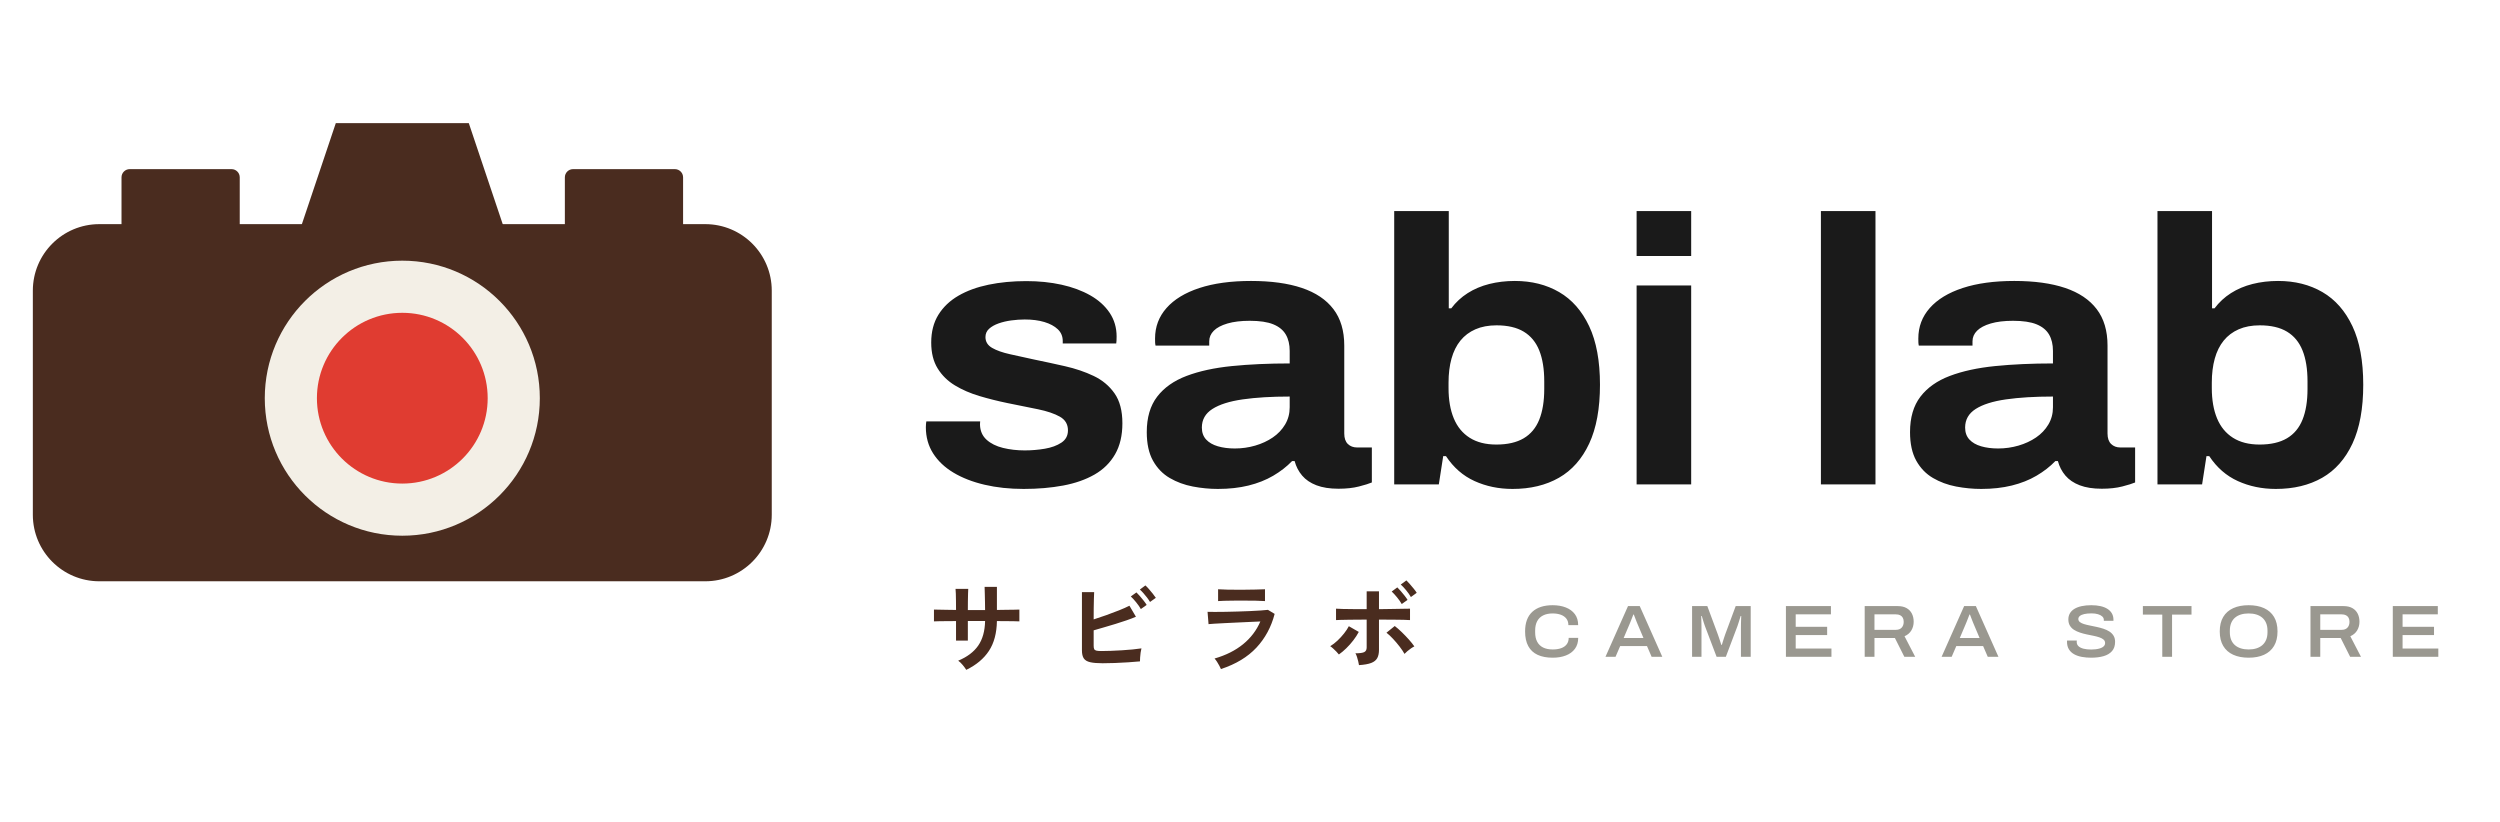
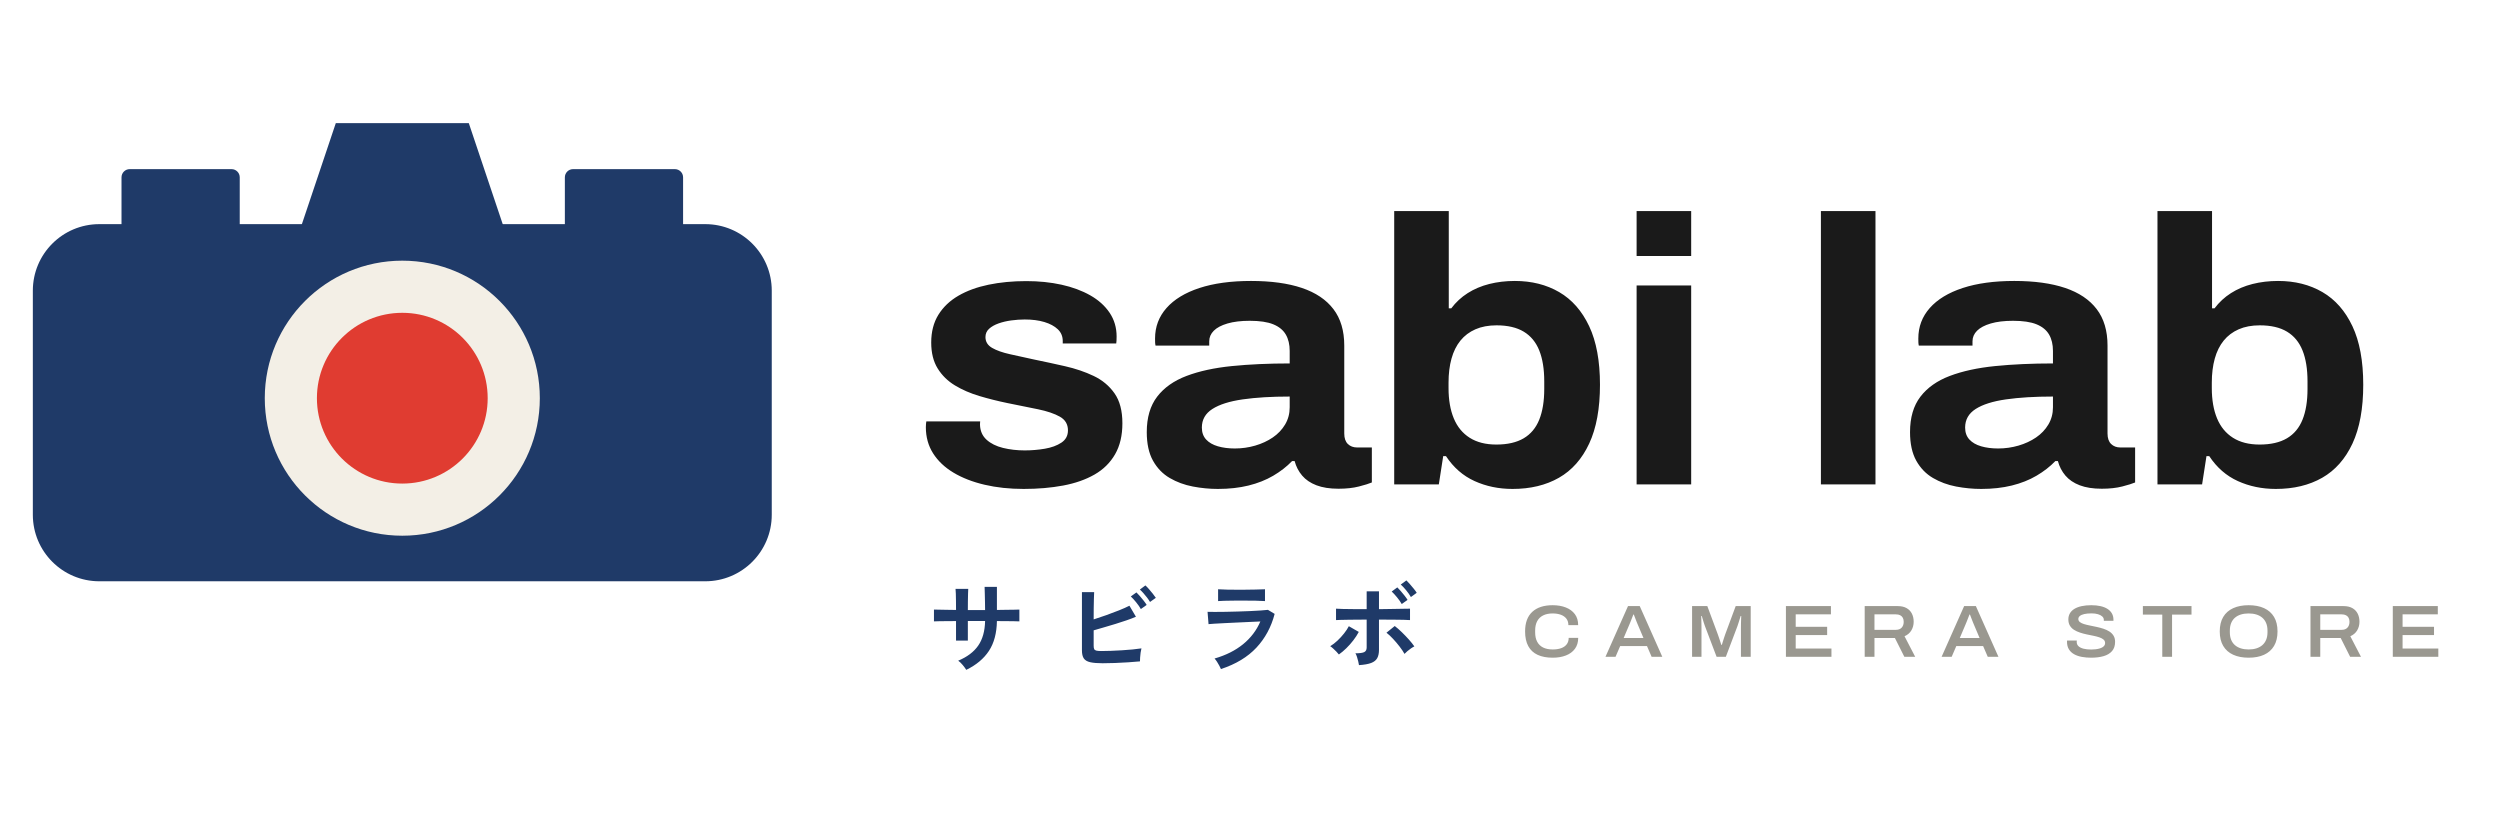
<svg xmlns="http://www.w3.org/2000/svg" viewBox="0 0 609 200">
-   <rect x="8" y="54.6" width="180" height="87.0" rx="16.2" fill="#4A2C1F" />
-   <path d="M72.8 56.8 L81.8 30.0 H114.2 L123.2 56.8 Z" fill="#4A2C1F" />
-   <rect x="29.6" y="41.2" width="28.8" height="15.6" rx="2" fill="#4A2C1F" />
-   <rect x="137.6" y="41.2" width="28.8" height="15.6" rx="2" fill="#4A2C1F" />
+   <rect x="8" y="54.6" width="180" height="87.0" rx="16.2" fill="#1F3A68" />
+   <path d="M72.8 56.8 L81.8 30.0 H114.2 L123.2 56.8 Z" fill="#1F3A68" />
+   <rect x="29.6" y="41.2" width="28.8" height="15.6" rx="2" fill="#1F3A68" />
+   <rect x="137.6" y="41.2" width="28.8" height="15.6" rx="2" fill="#1F3A68" />
  <circle cx="98.0" cy="97.0" r="33.5" fill="#F3EFE6" />
  <circle cx="98.0" cy="97.0" r="20.8" fill="#E03C31" />
  <path d="M249.361 119.104Q244.197 119.104 239.844 118.083Q235.49 117.062 232.283 115.144Q229.077 113.225 227.307 110.441Q225.537 107.658 225.537 104.063Q225.537 103.643 225.573 103.285Q225.609 102.927 225.652 102.657H238.77Q238.75 102.844 238.739 103.068Q238.727 103.292 238.727 103.476Q238.796 105.727 240.324 107.114Q241.852 108.501 244.332 109.111Q246.812 109.72 249.629 109.72Q252.118 109.72 254.531 109.307Q256.944 108.894 258.548 107.834Q260.153 106.774 260.153 104.839Q260.153 102.614 258.178 101.5Q256.203 100.386 252.856 99.695Q249.508 99.004 245.385 98.181Q241.891 97.459 238.58 96.471Q235.268 95.482 232.631 93.89Q229.994 92.298 228.419 89.76Q226.844 87.221 226.844 83.44Q226.844 79.5 228.591 76.681Q230.338 73.861 233.455 72.047Q236.573 70.233 240.805 69.355Q245.037 68.476 250.008 68.476Q254.616 68.476 258.582 69.352Q262.548 70.227 265.571 71.937Q268.593 73.648 270.299 76.184Q272.006 78.72 272.006 81.97Q272.006 82.464 271.981 82.978Q271.957 83.491 271.914 83.672H258.884V83.077Q258.884 81.353 257.677 80.209Q256.47 79.065 254.409 78.445Q252.347 77.825 249.631 77.825Q248.041 77.825 246.343 78.054Q244.645 78.283 243.232 78.789Q241.819 79.296 240.938 80.095Q240.057 80.895 240.057 82.108Q240.057 83.811 241.681 84.746Q243.305 85.682 246.007 86.281Q248.71 86.879 251.889 87.575Q255.638 88.347 259.446 89.211Q263.254 90.075 266.415 91.579Q269.577 93.084 271.496 95.816Q273.414 98.549 273.414 103.107Q273.414 107.568 271.633 110.661Q269.852 113.754 266.625 115.601Q263.398 117.448 258.994 118.276Q254.591 119.104 249.361 119.104ZM296.682 119.104Q293.638 119.104 290.566 118.515Q287.493 117.926 284.945 116.439Q282.397 114.951 280.874 112.233Q279.352 109.514 279.352 105.263Q279.352 99.939 281.881 96.634Q284.41 93.33 289.05 91.574Q293.69 89.817 300.088 89.175Q306.485 88.533 314.169 88.533V85.497Q314.169 83.115 313.214 81.484Q312.259 79.853 310.163 79Q308.068 78.146 304.443 78.146Q301.23 78.146 299.007 78.802Q296.784 79.458 295.677 80.568Q294.569 81.677 294.569 83.144V84.186H281.487Q281.395 83.769 281.384 83.375Q281.372 82.981 281.372 82.443Q281.372 78.19 284.159 75.035Q286.945 71.88 292.175 70.16Q297.404 68.441 304.746 68.441Q312.079 68.441 317.132 70.141Q322.186 71.842 324.824 75.305Q327.462 78.768 327.462 84.178V105.612Q327.462 107.3 328.333 108.152Q329.205 109.004 330.599 109.004H334.182V117.529Q333.184 117.957 331.048 118.506Q328.913 119.055 326.058 119.055Q322.882 119.055 320.688 118.216Q318.494 117.377 317.2 115.849Q315.906 114.322 315.373 112.321H314.749Q312.8 114.341 310.15 115.893Q307.5 117.445 304.146 118.274Q300.793 119.104 296.682 119.104ZM300.808 109.25Q303.368 109.25 305.764 108.551Q308.16 107.852 310.046 106.57Q311.931 105.289 313.05 103.411Q314.169 101.533 314.169 99.218V96.598Q307.537 96.598 302.721 97.29Q297.906 97.982 295.339 99.627Q292.772 101.272 292.772 104.153Q292.772 105.934 293.807 107.059Q294.843 108.184 296.672 108.717Q298.501 109.25 300.808 109.25ZM368.457 119.104Q363.421 119.104 359.203 117.188Q354.985 115.272 352.243 111.116H351.564L350.498 118.0H339.628V51.421H352.921V75.113H353.528Q355.183 72.9 357.528 71.406Q359.872 69.913 362.794 69.177Q365.717 68.441 369.007 68.441Q375.15 68.441 379.816 71.156Q384.481 73.87 387.118 79.458Q389.754 85.045 389.754 93.721Q389.754 102.414 387.131 108.044Q384.507 113.675 379.746 116.389Q374.986 119.104 368.457 119.104ZM364.505 108.293Q368.587 108.293 371.171 106.767Q373.755 105.241 374.966 102.219Q376.178 99.197 376.178 94.762V92.895Q376.178 88.41 374.966 85.379Q373.755 82.347 371.194 80.8Q368.633 79.252 364.551 79.252Q361.611 79.252 359.414 80.216Q357.216 81.179 355.761 82.97Q354.305 84.761 353.584 87.36Q352.864 89.959 352.864 93.21V94.518Q352.864 98.836 354.139 101.913Q355.414 104.99 358.017 106.642Q360.62 108.293 364.505 108.293ZM398.678 62.358V51.421H411.971V62.358ZM398.678 118.0V69.545H411.971V118.0ZM443.574 118.0V51.421H456.867V118.0ZM482.614 119.104Q479.57 119.104 476.498 118.515Q473.425 117.926 470.877 116.439Q468.329 114.951 466.806 112.233Q465.284 109.514 465.284 105.263Q465.284 99.939 467.813 96.634Q470.342 93.33 474.982 91.574Q479.622 89.817 486.02 89.175Q492.417 88.533 500.101 88.533V85.497Q500.101 83.115 499.146 81.484Q498.191 79.853 496.095 79Q494 78.146 490.375 78.146Q487.162 78.146 484.939 78.802Q482.716 79.458 481.609 80.568Q480.501 81.677 480.501 83.144V84.186H467.419Q467.327 83.769 467.316 83.375Q467.304 82.981 467.304 82.443Q467.304 78.19 470.091 75.035Q472.877 71.88 478.107 70.16Q483.336 68.441 490.678 68.441Q498.011 68.441 503.064 70.141Q508.118 71.842 510.756 75.305Q513.394 78.768 513.394 84.178V105.612Q513.394 107.3 514.265 108.152Q515.137 109.004 516.531 109.004H520.114V117.529Q519.116 117.957 516.98 118.506Q514.845 119.055 511.99 119.055Q508.814 119.055 506.62 118.216Q504.426 117.377 503.132 115.849Q501.838 114.322 501.305 112.321H500.681Q498.732 114.341 496.082 115.893Q493.432 117.445 490.078 118.274Q486.725 119.104 482.614 119.104ZM486.74 109.25Q489.3 109.25 491.696 108.551Q494.092 107.852 495.978 106.57Q497.863 105.289 498.982 103.411Q500.101 101.533 500.101 99.218V96.598Q493.469 96.598 488.653 97.29Q483.838 97.982 481.271 99.627Q478.704 101.272 478.704 104.153Q478.704 105.934 479.739 107.059Q480.775 108.184 482.604 108.717Q484.433 109.25 486.74 109.25ZM554.389 119.104Q549.353 119.104 545.135 117.188Q540.917 115.272 538.175 111.116H537.496L536.43 118.0H525.56V51.421H538.853V75.113H539.46Q541.115 72.9 543.46 71.406Q545.804 69.913 548.726 69.177Q551.649 68.441 554.939 68.441Q561.082 68.441 565.748 71.156Q570.413 73.87 573.05 79.458Q575.686 85.045 575.686 93.721Q575.686 102.414 573.063 108.044Q570.439 113.675 565.678 116.389Q560.918 119.104 554.389 119.104ZM550.437 108.293Q554.519 108.293 557.103 106.767Q559.687 105.241 560.898 102.219Q562.11 99.197 562.11 94.762V92.895Q562.11 88.41 560.898 85.379Q559.687 82.347 557.126 80.8Q554.565 79.252 550.483 79.252Q547.543 79.252 545.346 80.216Q543.148 81.179 541.693 82.97Q540.237 84.761 539.516 87.36Q538.796 89.959 538.796 93.21V94.518Q538.796 98.836 540.071 101.913Q541.346 104.99 543.949 106.642Q546.552 108.293 550.437 108.293Z" fill="#1A1A1A" />
-   <path d="M235.384 163.176Q235.072 162.672 234.52 162.0Q233.968 161.328 233.416 160.944Q236.704 159.576 238.3 157.26Q239.896 154.944 239.968 151.272H235.768V156.048H232.888V151.296Q231.712 151.296 230.62 151.308Q229.528 151.32 228.7 151.332Q227.872 151.344 227.512 151.368V148.488Q227.776 148.488 228.58 148.512Q229.384 148.536 230.524 148.548Q231.664 148.56 232.888 148.584Q232.888 147.48 232.876 146.448Q232.864 145.416 232.84 144.612Q232.816 143.808 232.768 143.448H235.864Q235.84 143.808 235.816 144.624Q235.792 145.44 235.78 146.484Q235.768 147.528 235.768 148.608H239.968Q239.968 147.768 239.944 146.688Q239.92 145.608 239.896 144.588Q239.872 143.568 239.848 142.968H242.848V148.584Q244.024 148.56 245.116 148.548Q246.208 148.536 247.06 148.524Q247.912 148.512 248.32 148.488V151.368Q247.936 151.344 247.084 151.332Q246.232 151.32 245.128 151.308Q244.024 151.296 242.848 151.296Q242.776 155.712 240.904 158.556Q239.032 161.4 235.384 163.176ZM268.6 161.568Q266.68 161.568 265.576 161.316Q264.472 161.064 264.016 160.392Q263.56 159.72 263.56 158.424V144.24H266.536Q266.512 144.816 266.476 145.86Q266.44 146.904 266.428 148.212Q266.416 149.52 266.416 150.888Q267.856 150.432 269.476 149.856Q271.096 149.28 272.596 148.68Q274.096 148.08 275.128 147.552L276.712 150.24Q275.704 150.672 274.42 151.116Q273.136 151.56 271.72 151.992Q270.304 152.424 268.936 152.82Q267.568 153.216 266.416 153.552V157.296Q266.416 157.848 266.548 158.124Q266.68 158.4 267.088 158.496Q267.496 158.592 268.288 158.592Q269.32 158.592 270.616 158.544Q271.912 158.496 273.28 158.412Q274.648 158.328 275.896 158.208Q277.144 158.088 278.056 157.944Q277.936 158.376 277.852 158.988Q277.768 159.6 277.732 160.188Q277.696 160.776 277.696 161.112Q276.424 161.232 274.816 161.34Q273.208 161.448 271.576 161.508Q269.944 161.568 268.6 161.568ZM277.912 148.368Q277.48 147.6 276.76 146.712Q276.04 145.824 275.464 145.296L276.832 144.312Q277.168 144.624 277.66 145.188Q278.152 145.752 278.62 146.352Q279.088 146.952 279.328 147.36ZM280.144 146.64Q279.856 146.136 279.424 145.572Q278.992 145.008 278.524 144.48Q278.056 143.952 277.672 143.616L279.016 142.608Q279.376 142.92 279.868 143.484Q280.36 144.048 280.828 144.636Q281.296 145.224 281.56 145.632ZM297.424 162.984Q297.28 162.648 297.028 162.168Q296.776 161.688 296.464 161.208Q296.152 160.728 295.864 160.416Q300.016 159.216 302.824 156.924Q305.632 154.632 307.024 151.392Q305.824 151.44 304.3 151.512Q302.776 151.584 301.204 151.656Q299.632 151.728 298.228 151.8Q296.824 151.872 295.804 151.932Q294.784 151.992 294.4 152.04L294.16 149.04Q294.784 149.064 295.936 149.064Q297.088 149.064 298.528 149.04Q299.968 149.016 301.504 148.968Q303.04 148.92 304.492 148.86Q305.944 148.8 307.096 148.716Q308.248 148.632 308.872 148.56L310.504 149.544Q309.256 154.344 306.064 157.764Q302.872 161.184 297.424 162.984ZM296.728 146.424V143.544Q297.64 143.616 299.104 143.64Q300.568 143.664 302.488 143.664Q304.336 143.664 305.8 143.616Q307.264 143.568 308.152 143.544V146.424Q307.24 146.352 305.86 146.328Q304.48 146.304 302.488 146.304Q301.408 146.304 300.292 146.316Q299.176 146.328 298.228 146.352Q297.28 146.376 296.728 146.424ZM331.048 162.024Q331 161.664 330.868 161.124Q330.736 160.584 330.568 160.044Q330.4 159.504 330.184 159.144Q331.768 159.144 332.344 158.844Q332.92 158.544 332.92 157.728V150.936Q331.816 150.936 330.628 150.948Q329.44 150.96 328.372 150.972Q327.304 150.984 326.524 151.008Q325.744 151.032 325.456 151.056V148.272Q325.936 148.32 327.1 148.344Q328.264 148.368 329.8 148.38Q331.336 148.392 332.92 148.392V144.048H335.92V148.392Q337.528 148.368 339.112 148.344Q340.696 148.32 341.884 148.296Q343.072 148.272 343.48 148.272V151.056Q343.048 151.008 341.896 150.984Q340.744 150.96 339.184 150.948Q337.624 150.936 335.92 150.936V158.328Q335.92 159.528 335.5 160.308Q335.08 161.088 334.024 161.496Q332.968 161.904 331.048 162.024ZM326.152 159.432Q325.936 159.144 325.552 158.748Q325.168 158.352 324.76 157.98Q324.352 157.608 324.04 157.416Q324.952 156.864 325.816 156.048Q326.68 155.232 327.412 154.308Q328.144 153.384 328.576 152.544L331 153.936Q330.472 154.944 329.668 155.988Q328.864 157.032 327.952 157.92Q327.04 158.808 326.152 159.432ZM342.136 159.288Q341.704 158.496 340.948 157.512Q340.192 156.528 339.34 155.616Q338.488 154.704 337.744 154.128L339.76 152.496Q340.576 153.12 341.488 154.008Q342.4 154.896 343.216 155.808Q344.032 156.72 344.536 157.464Q344.176 157.632 343.708 157.956Q343.24 158.28 342.82 158.64Q342.4 159.0 342.136 159.288ZM343.696 145.44Q343.264 144.672 342.544 143.796Q341.824 142.92 341.224 142.392L342.592 141.384Q342.928 141.696 343.42 142.26Q343.912 142.824 344.392 143.412Q344.872 144.0 345.112 144.408ZM341.464 147.144Q341.032 146.376 340.312 145.5Q339.592 144.624 339.016 144.096L340.384 143.088Q340.72 143.4 341.212 143.964Q341.704 144.528 342.172 145.128Q342.64 145.728 342.88 146.136Z" fill="#4A2C1F" />
+   <path d="M235.384 163.176Q235.072 162.672 234.52 162.0Q233.968 161.328 233.416 160.944Q236.704 159.576 238.3 157.26Q239.896 154.944 239.968 151.272H235.768V156.048H232.888V151.296Q231.712 151.296 230.62 151.308Q229.528 151.32 228.7 151.332Q227.872 151.344 227.512 151.368V148.488Q227.776 148.488 228.58 148.512Q229.384 148.536 230.524 148.548Q231.664 148.56 232.888 148.584Q232.888 147.48 232.876 146.448Q232.864 145.416 232.84 144.612Q232.816 143.808 232.768 143.448H235.864Q235.84 143.808 235.816 144.624Q235.792 145.44 235.78 146.484Q235.768 147.528 235.768 148.608H239.968Q239.968 147.768 239.944 146.688Q239.92 145.608 239.896 144.588Q239.872 143.568 239.848 142.968H242.848V148.584Q244.024 148.56 245.116 148.548Q246.208 148.536 247.06 148.524Q247.912 148.512 248.32 148.488V151.368Q247.936 151.344 247.084 151.332Q246.232 151.32 245.128 151.308Q244.024 151.296 242.848 151.296Q242.776 155.712 240.904 158.556Q239.032 161.4 235.384 163.176ZM268.6 161.568Q266.68 161.568 265.576 161.316Q264.472 161.064 264.016 160.392Q263.56 159.72 263.56 158.424V144.24H266.536Q266.512 144.816 266.476 145.86Q266.44 146.904 266.428 148.212Q266.416 149.52 266.416 150.888Q267.856 150.432 269.476 149.856Q271.096 149.28 272.596 148.68Q274.096 148.08 275.128 147.552L276.712 150.24Q275.704 150.672 274.42 151.116Q273.136 151.56 271.72 151.992Q270.304 152.424 268.936 152.82Q267.568 153.216 266.416 153.552V157.296Q266.416 157.848 266.548 158.124Q266.68 158.4 267.088 158.496Q267.496 158.592 268.288 158.592Q269.32 158.592 270.616 158.544Q271.912 158.496 273.28 158.412Q274.648 158.328 275.896 158.208Q277.144 158.088 278.056 157.944Q277.936 158.376 277.852 158.988Q277.768 159.6 277.732 160.188Q277.696 160.776 277.696 161.112Q276.424 161.232 274.816 161.34Q273.208 161.448 271.576 161.508Q269.944 161.568 268.6 161.568ZM277.912 148.368Q277.48 147.6 276.76 146.712Q276.04 145.824 275.464 145.296L276.832 144.312Q277.168 144.624 277.66 145.188Q278.152 145.752 278.62 146.352Q279.088 146.952 279.328 147.36ZM280.144 146.64Q279.856 146.136 279.424 145.572Q278.992 145.008 278.524 144.48Q278.056 143.952 277.672 143.616L279.016 142.608Q279.376 142.92 279.868 143.484Q280.36 144.048 280.828 144.636Q281.296 145.224 281.56 145.632ZM297.424 162.984Q297.28 162.648 297.028 162.168Q296.776 161.688 296.464 161.208Q296.152 160.728 295.864 160.416Q300.016 159.216 302.824 156.924Q305.632 154.632 307.024 151.392Q305.824 151.44 304.3 151.512Q302.776 151.584 301.204 151.656Q299.632 151.728 298.228 151.8Q296.824 151.872 295.804 151.932Q294.784 151.992 294.4 152.04L294.16 149.04Q294.784 149.064 295.936 149.064Q297.088 149.064 298.528 149.04Q299.968 149.016 301.504 148.968Q303.04 148.92 304.492 148.86Q305.944 148.8 307.096 148.716Q308.248 148.632 308.872 148.56L310.504 149.544Q309.256 154.344 306.064 157.764Q302.872 161.184 297.424 162.984ZM296.728 146.424V143.544Q297.64 143.616 299.104 143.64Q300.568 143.664 302.488 143.664Q304.336 143.664 305.8 143.616Q307.264 143.568 308.152 143.544V146.424Q307.24 146.352 305.86 146.328Q304.48 146.304 302.488 146.304Q301.408 146.304 300.292 146.316Q299.176 146.328 298.228 146.352Q297.28 146.376 296.728 146.424ZM331.048 162.024Q331 161.664 330.868 161.124Q330.736 160.584 330.568 160.044Q330.4 159.504 330.184 159.144Q331.768 159.144 332.344 158.844Q332.92 158.544 332.92 157.728V150.936Q331.816 150.936 330.628 150.948Q329.44 150.96 328.372 150.972Q327.304 150.984 326.524 151.008Q325.744 151.032 325.456 151.056V148.272Q325.936 148.32 327.1 148.344Q328.264 148.368 329.8 148.38Q331.336 148.392 332.92 148.392V144.048H335.92V148.392Q337.528 148.368 339.112 148.344Q340.696 148.32 341.884 148.296Q343.072 148.272 343.48 148.272V151.056Q343.048 151.008 341.896 150.984Q340.744 150.96 339.184 150.948Q337.624 150.936 335.92 150.936V158.328Q335.92 159.528 335.5 160.308Q335.08 161.088 334.024 161.496Q332.968 161.904 331.048 162.024ZM326.152 159.432Q325.936 159.144 325.552 158.748Q325.168 158.352 324.76 157.98Q324.352 157.608 324.04 157.416Q324.952 156.864 325.816 156.048Q326.68 155.232 327.412 154.308Q328.144 153.384 328.576 152.544L331 153.936Q330.472 154.944 329.668 155.988Q328.864 157.032 327.952 157.92Q327.04 158.808 326.152 159.432ZM342.136 159.288Q341.704 158.496 340.948 157.512Q340.192 156.528 339.34 155.616Q338.488 154.704 337.744 154.128L339.76 152.496Q340.576 153.12 341.488 154.008Q342.4 154.896 343.216 155.808Q344.032 156.72 344.536 157.464Q344.176 157.632 343.708 157.956Q343.24 158.28 342.82 158.64Q342.4 159.0 342.136 159.288ZM343.696 145.44Q343.264 144.672 342.544 143.796Q341.824 142.92 341.224 142.392L342.592 141.384Q342.928 141.696 343.42 142.26Q343.912 142.824 344.392 143.412Q344.872 144.0 345.112 144.408ZM341.464 147.144Q341.032 146.376 340.312 145.5Q339.592 144.624 339.016 144.096L340.384 143.088Q340.72 143.4 341.212 143.964Q341.704 144.528 342.172 145.128Q342.64 145.728 342.88 146.136Z" fill="#1F3A68" />
  <path d="M378.239 160.216Q376.063 160.216 374.56 159.517Q373.057 158.817 372.285 157.395Q371.513 155.973 371.513 153.818Q371.513 150.66 373.263 149.044Q375.014 147.428 378.229 147.428Q380.03 147.428 381.432 147.978Q382.835 148.529 383.637 149.604Q384.439 150.68 384.439 152.279H382.056Q382.056 151.338 381.571 150.706Q381.087 150.075 380.225 149.755Q379.363 149.435 378.22 149.435Q376.871 149.435 375.916 149.91Q374.961 150.385 374.462 151.313Q373.963 152.242 373.963 153.608V154.029Q373.963 155.412 374.463 156.342Q374.963 157.272 375.918 157.741Q376.874 158.209 378.235 158.209Q379.426 158.209 380.298 157.896Q381.171 157.583 381.651 156.952Q382.131 156.32 382.131 155.39H384.448Q384.448 156.975 383.651 158.051Q382.854 159.127 381.456 159.671Q380.057 160.216 378.239 160.216ZM391.092 160.0 396.581 147.644H399.44L404.937 160.0H402.336L401.207 157.384H394.672L393.543 160.0ZM395.526 155.409H400.343L398.939 152.094Q398.858 151.906 398.724 151.578Q398.591 151.25 398.451 150.882Q398.31 150.515 398.186 150.19Q398.061 149.865 397.998 149.7H397.88Q397.743 150.062 397.561 150.531Q397.378 151.001 397.21 151.427Q397.041 151.853 396.931 152.102ZM412.191 160.0V147.644H415.904L418.461 154.536Q418.577 154.854 418.732 155.319Q418.886 155.784 419.042 156.253Q419.199 156.722 419.311 157.091H419.443Q419.539 156.761 419.679 156.311Q419.819 155.861 419.973 155.389Q420.127 154.917 420.258 154.545L422.814 147.644H426.472V160.0H424.091V152.975Q424.091 152.425 424.104 151.828Q424.117 151.231 424.138 150.746Q424.159 150.26 424.167 150.056H424.024Q423.959 150.277 423.817 150.723Q423.675 151.169 423.525 151.656Q423.374 152.143 423.248 152.503L420.416 160.0H418.164L415.323 152.512Q415.19 152.151 415.047 151.706Q414.905 151.261 414.78 150.819Q414.654 150.378 414.556 150.056H414.414Q414.431 150.41 414.444 150.924Q414.456 151.438 414.469 151.977Q414.482 152.515 414.482 152.975V160.0ZM435.051 160.0V147.644H446.016V149.659H437.433V152.687H445.092V154.702H437.433V157.985H446.141V160.0ZM454.239 160.0V147.644H462.266Q463.588 147.644 464.45 148.138Q465.311 148.631 465.741 149.491Q466.171 150.35 466.171 151.456Q466.171 152.623 465.61 153.564Q465.05 154.505 463.943 154.99L466.543 160.0H463.9L461.599 155.418H456.621V160.0ZM456.621 153.428H461.841Q462.75 153.428 463.245 152.896Q463.741 152.364 463.741 151.478Q463.741 150.898 463.524 150.493Q463.307 150.088 462.884 149.873Q462.461 149.659 461.841 149.659H456.621ZM472.974 160.0 478.463 147.644H481.322L486.819 160.0H484.218L483.089 157.384H476.554L475.425 160.0ZM477.408 155.409H482.225L480.821 152.094Q480.74 151.906 480.606 151.578Q480.473 151.25 480.333 150.882Q480.192 150.515 480.068 150.19Q479.943 149.865 479.88 149.7H479.762Q479.625 150.062 479.443 150.531Q479.26 151.001 479.092 151.427Q478.923 151.853 478.813 152.102ZM509.414 160.216Q508.218 160.216 507.148 160.021Q506.078 159.827 505.263 159.374Q504.449 158.92 503.986 158.175Q503.523 157.43 503.523 156.329Q503.523 156.251 503.528 156.169Q503.532 156.088 503.541 156.039H505.917Q505.908 156.096 505.899 156.199Q505.89 156.301 505.89 156.405Q505.89 157.007 506.318 157.412Q506.746 157.818 507.542 158.022Q508.338 158.225 509.406 158.225Q509.961 158.225 510.466 158.166Q510.972 158.107 511.397 157.989Q511.823 157.871 512.14 157.685Q512.457 157.498 512.631 157.24Q512.804 156.982 512.804 156.653Q512.804 156.132 512.429 155.804Q512.053 155.476 511.415 155.26Q510.778 155.043 509.978 154.88Q509.177 154.717 508.328 154.54Q507.478 154.364 506.678 154.097Q505.878 153.831 505.24 153.431Q504.602 153.031 504.227 152.408Q503.851 151.786 503.851 150.892Q503.851 150.052 504.23 149.404Q504.609 148.756 505.336 148.315Q506.064 147.875 507.098 147.652Q508.131 147.428 509.442 147.428Q510.707 147.428 511.708 147.659Q512.708 147.89 513.407 148.344Q514.106 148.797 514.471 149.456Q514.836 150.115 514.836 150.971V151.227H512.493V151.001Q512.493 150.522 512.113 150.171Q511.733 149.82 511.064 149.62Q510.394 149.419 509.517 149.419Q508.428 149.419 507.71 149.587Q506.993 149.756 506.638 150.063Q506.282 150.37 506.282 150.785Q506.282 151.241 506.658 151.536Q507.033 151.832 507.671 152.026Q508.309 152.221 509.11 152.379Q509.91 152.537 510.759 152.722Q511.608 152.907 512.409 153.166Q513.209 153.425 513.847 153.835Q514.485 154.245 514.861 154.858Q515.236 155.471 515.236 156.35Q515.236 157.751 514.493 158.604Q513.75 159.456 512.437 159.836Q511.124 160.216 509.414 160.216ZM526.731 160.0V149.722H522.004V147.644H533.851V149.722H529.113V160.0ZM547.763 160.216Q545.591 160.216 544.009 159.497Q542.426 158.778 541.579 157.352Q540.731 155.926 540.731 153.822Q540.731 151.7 541.579 150.283Q542.426 148.866 544.009 148.147Q545.591 147.428 547.763 147.428Q549.956 147.428 551.532 148.147Q553.107 148.866 553.955 150.283Q554.803 151.7 554.803 153.822Q554.803 155.926 553.955 157.352Q553.107 158.778 551.532 159.497Q549.956 160.216 547.763 160.216ZM547.767 158.209Q548.811 158.209 549.653 157.946Q550.495 157.682 551.1 157.161Q551.704 156.639 552.033 155.853Q552.361 155.066 552.361 154.023V153.621Q552.361 152.573 552.033 151.785Q551.704 150.997 551.1 150.476Q550.495 149.955 549.653 149.695Q548.811 149.435 547.767 149.435Q546.724 149.435 545.881 149.695Q545.039 149.955 544.434 150.476Q543.829 150.997 543.509 151.785Q543.189 152.573 543.189 153.621V154.023Q543.189 155.066 543.509 155.853Q543.829 156.639 544.434 157.161Q545.04 157.682 545.882 157.946Q546.724 158.209 547.767 158.209ZM562.833 160.0V147.644H570.86Q572.182 147.644 573.044 148.138Q573.905 148.631 574.335 149.491Q574.765 150.35 574.765 151.456Q574.765 152.623 574.204 153.564Q573.644 154.505 572.537 154.99L575.137 160.0H572.494L570.193 155.418H565.215V160.0ZM565.215 153.428H570.435Q571.344 153.428 571.839 152.896Q572.335 152.364 572.335 151.478Q572.335 150.898 572.118 150.493Q571.901 150.088 571.478 149.873Q571.055 149.659 570.435 149.659H565.215ZM582.885 160.0V147.644H593.85V149.659H585.267V152.687H592.926V154.702H585.267V157.985H593.975V160.0Z" fill="#9A9890" />
</svg>
